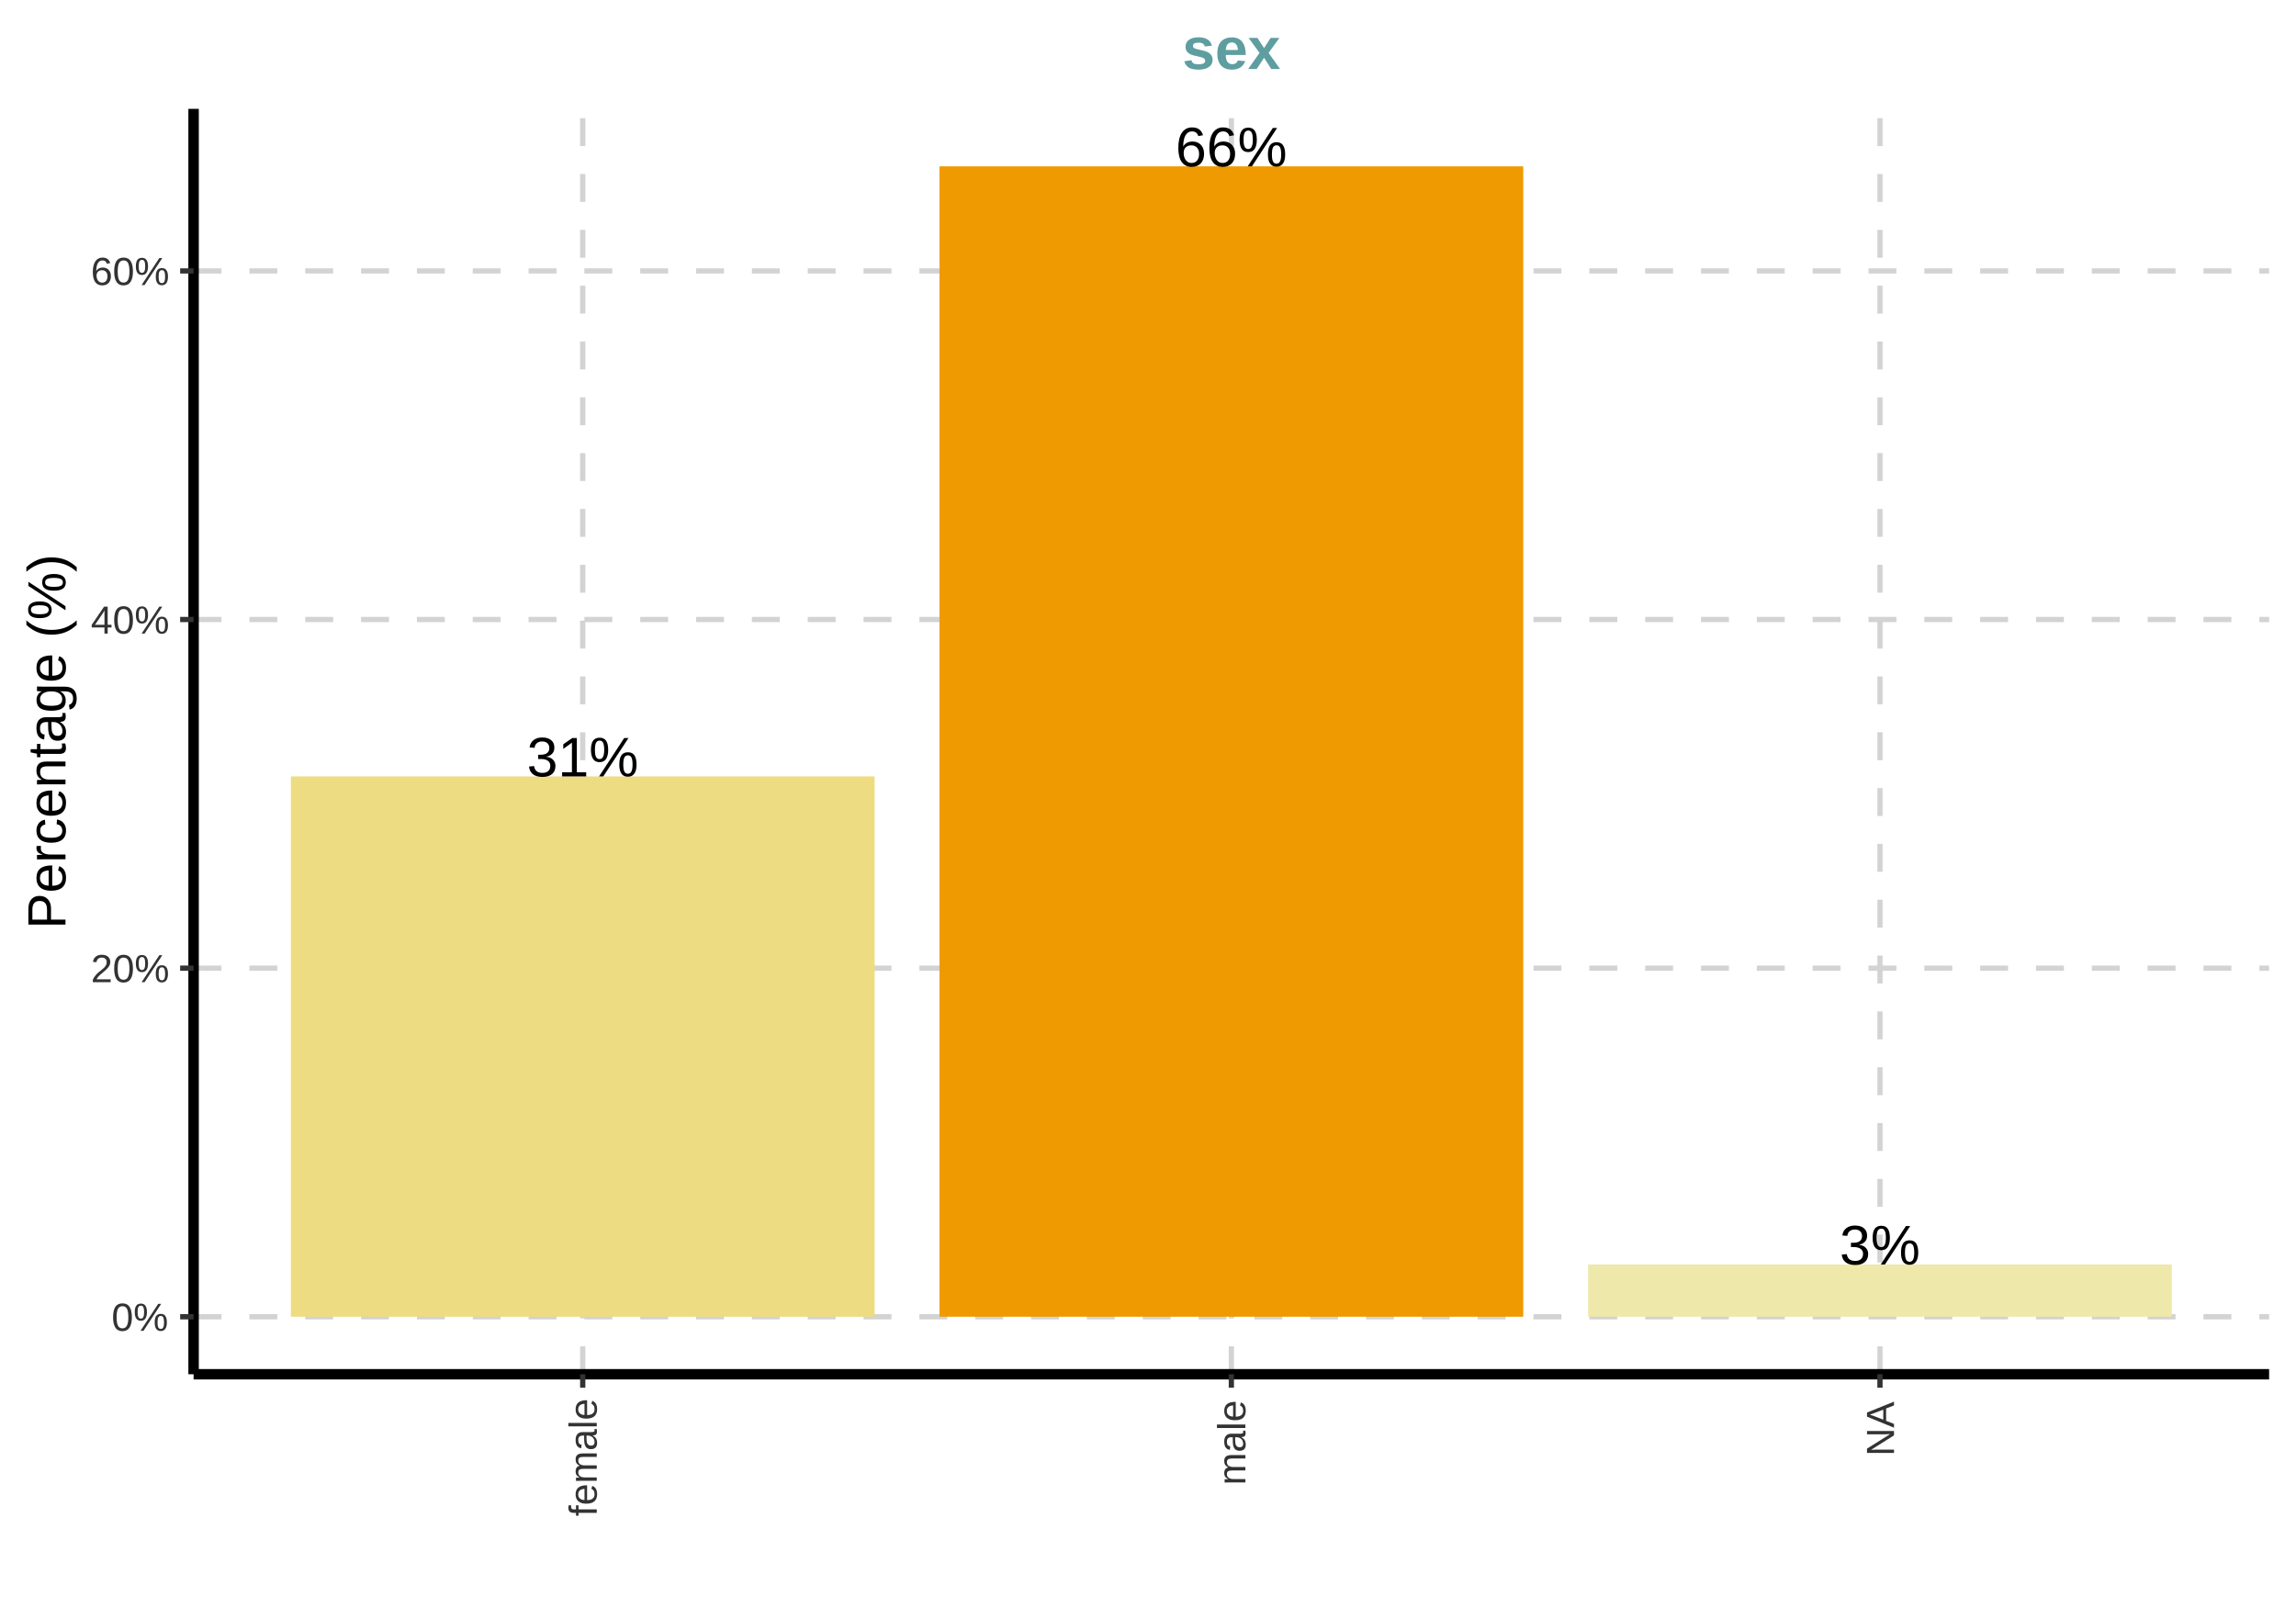
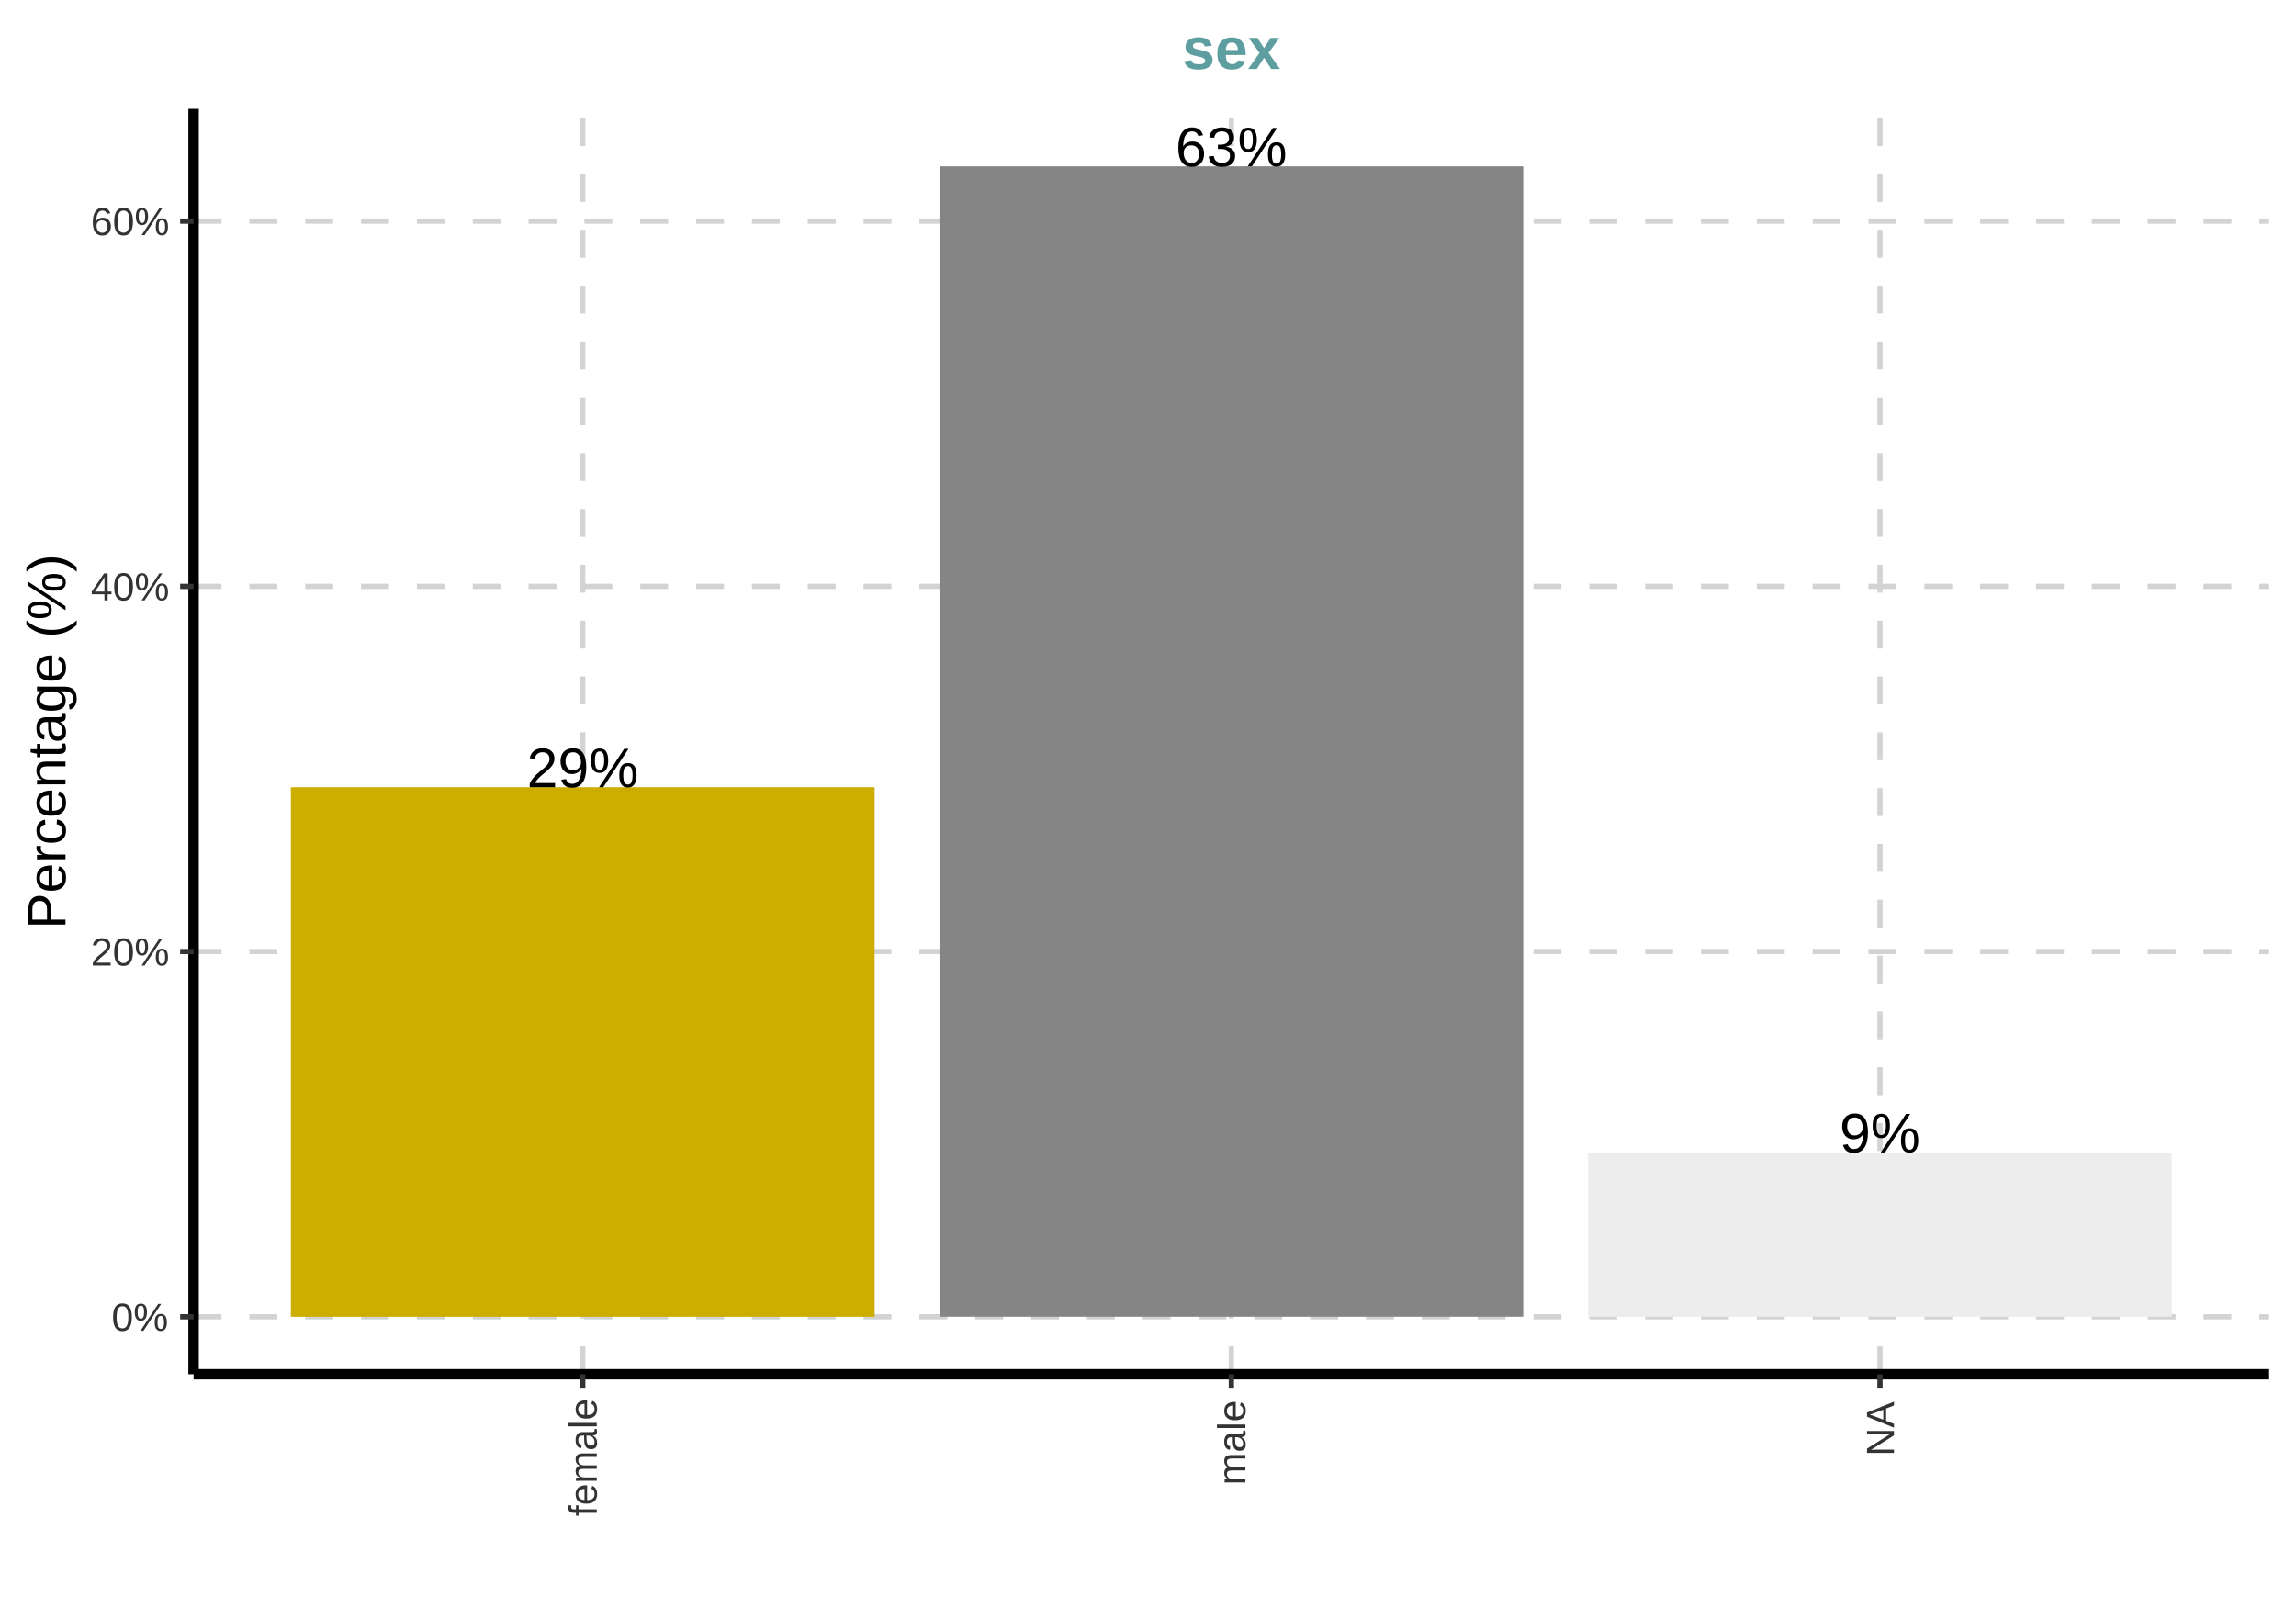
<svg xmlns="http://www.w3.org/2000/svg" viewBox="0 0 468.00 327.60">
  <defs>
    <style type="text/css">
    line, polyline, polygon, path, rect, circle {
      fill: none;
      stroke: #000000;
      stroke-linecap: round;
      stroke-linejoin: round;
      stroke-miterlimit: 10.00;
    }
  </style>
  </defs>
  <rect width="100%" height="100%" style="stroke: none; fill: none;" />
  <rect x="0.00" y="0.00" width="468.00" height="327.60" style="stroke-width: 1.07; stroke: #FFFFFF; fill: #FFFFFF;" />
  <defs>
    <clipPath id="cpMzkuNDZ8NDYyLjUyfDI4MC4xNHwyMi4xOQ==">
      <rect x="39.46" y="22.19" width="423.06" height="257.95" />
    </clipPath>
  </defs>
  <polyline points="39.46,268.42 462.52,268.42 " style="stroke-width: 1.07; stroke: #D3D3D3; stroke-dasharray: 5.69,5.69; stroke-linecap: butt;" clip-path="url(#cpMzkuNDZ8NDYyLjUyfDI4MC4xNHwyMi4xOQ==)" />
-   <polyline points="39.46,197.36 462.52,197.36 " style="stroke-width: 1.07; stroke: #D3D3D3; stroke-dasharray: 5.69,5.69; stroke-linecap: butt;" clip-path="url(#cpMzkuNDZ8NDYyLjUyfDI4MC4xNHwyMi4xOQ==)" />
-   <polyline points="39.46,126.29 462.52,126.29 " style="stroke-width: 1.07; stroke: #D3D3D3; stroke-dasharray: 5.69,5.69; stroke-linecap: butt;" clip-path="url(#cpMzkuNDZ8NDYyLjUyfDI4MC4xNHwyMi4xOQ==)" />
-   <polyline points="39.46,55.23 462.52,55.23 " style="stroke-width: 1.07; stroke: #D3D3D3; stroke-dasharray: 5.69,5.69; stroke-linecap: butt;" clip-path="url(#cpMzkuNDZ8NDYyLjUyfDI4MC4xNHwyMi4xOQ==)" />
+   <polyline points="39.46,193.97 462.52,193.97 " style="stroke-width: 1.07; stroke: #D3D3D3; stroke-dasharray: 5.69,5.69; stroke-linecap: butt;" clip-path="url(#cpMzkuNDZ8NDYyLjUyfDI4MC4xNHwyMi4xOQ==)" />
+   <polyline points="39.46,119.53 462.52,119.53 " style="stroke-width: 1.07; stroke: #D3D3D3; stroke-dasharray: 5.69,5.69; stroke-linecap: butt;" clip-path="url(#cpMzkuNDZ8NDYyLjUyfDI4MC4xNHwyMi4xOQ==)" />
+   <polyline points="39.46,45.08 462.52,45.08 " style="stroke-width: 1.07; stroke: #D3D3D3; stroke-dasharray: 5.69,5.69; stroke-linecap: butt;" clip-path="url(#cpMzkuNDZ8NDYyLjUyfDI4MC4xNHwyMi4xOQ==)" />
  <polyline points="118.78,280.14 118.78,22.19 " style="stroke-width: 1.07; stroke: #D3D3D3; stroke-dasharray: 5.69,5.69; stroke-linecap: butt;" clip-path="url(#cpMzkuNDZ8NDYyLjUyfDI4MC4xNHwyMi4xOQ==)" />
  <polyline points="250.99,280.14 250.99,22.19 " style="stroke-width: 1.07; stroke: #D3D3D3; stroke-dasharray: 5.69,5.69; stroke-linecap: butt;" clip-path="url(#cpMzkuNDZ8NDYyLjUyfDI4MC4xNHwyMi4xOQ==)" />
  <polyline points="383.20,280.14 383.20,22.19 " style="stroke-width: 1.07; stroke: #D3D3D3; stroke-dasharray: 5.69,5.69; stroke-linecap: butt;" clip-path="url(#cpMzkuNDZ8NDYyLjUyfDI4MC4xNHwyMi4xOQ==)" />
-   <rect x="59.29" y="158.27" width="118.99" height="110.15" style="stroke-width: 1.07; stroke: none; stroke-linecap: square; stroke-linejoin: miter; fill: #EEDC82;" clip-path="url(#cpMzkuNDZ8NDYyLjUyfDI4MC4xNHwyMi4xOQ==)" />
-   <rect x="191.50" y="33.91" width="118.99" height="234.50" style="stroke-width: 1.07; stroke: none; stroke-linecap: square; stroke-linejoin: miter; fill: #EE9A00;" clip-path="url(#cpMzkuNDZ8NDYyLjUyfDI4MC4xNHwyMi4xOQ==)" />
-   <rect x="323.70" y="257.76" width="118.99" height="10.66" style="stroke-width: 1.07; stroke: none; stroke-linecap: square; stroke-linejoin: miter; fill: #EEE8AA;" clip-path="url(#cpMzkuNDZ8NDYyLjUyfDI4MC4xNHwyMi4xOQ==)" />
+   <rect x="59.29" y="160.47" width="118.99" height="107.95" style="stroke-width: 1.07; stroke: none; stroke-linecap: square; stroke-linejoin: miter; fill: #CDAD00;" clip-path="url(#cpMzkuNDZ8NDYyLjUyfDI4MC4xNHwyMi4xOQ==)" />
+   <rect x="191.50" y="33.91" width="118.99" height="234.50" style="stroke-width: 1.07; stroke: none; stroke-linecap: square; stroke-linejoin: miter; fill: #858585;" clip-path="url(#cpMzkuNDZ8NDYyLjUyfDI4MC4xNHwyMi4xOQ==)" />
+   <rect x="323.70" y="234.92" width="118.99" height="33.50" style="stroke-width: 1.07; stroke: none; stroke-linecap: square; stroke-linejoin: miter; fill: #EDEDED;" clip-path="url(#cpMzkuNDZ8NDYyLjUyfDI4MC4xNHwyMi4xOQ==)" />
  <g clip-path="url(#cpMzkuNDZ8NDYyLjUyfDI4MC4xNHwyMi4xOQ==)">
-     <text x="107.39" y="158.27" style="font-size: 11.38px; font-family: Arial;" textLength="22.78px" lengthAdjust="spacingAndGlyphs">31%</text>
+     <text x="107.39" y="160.47" style="font-size: 11.38px; font-family: Arial;" textLength="22.78px" lengthAdjust="spacingAndGlyphs">29%</text>
  </g>
  <g clip-path="url(#cpMzkuNDZ8NDYyLjUyfDI4MC4xNHwyMi4xOQ==)">
-     <text x="239.60" y="33.91" style="font-size: 11.38px; font-family: Arial;" textLength="22.78px" lengthAdjust="spacingAndGlyphs">66%</text>
+     <text x="239.60" y="33.91" style="font-size: 11.38px; font-family: Arial;" textLength="22.78px" lengthAdjust="spacingAndGlyphs">63%</text>
  </g>
  <g clip-path="url(#cpMzkuNDZ8NDYyLjUyfDI4MC4xNHwyMi4xOQ==)">
-     <text x="374.97" y="257.76" style="font-size: 11.38px; font-family: Arial;" textLength="16.45px" lengthAdjust="spacingAndGlyphs">3%</text>
+     <text x="374.97" y="234.92" style="font-size: 11.38px; font-family: Arial;" textLength="16.45px" lengthAdjust="spacingAndGlyphs">9%</text>
  </g>
  <defs>
    <clipPath id="cpMC4wMHw0NjguMDB8MzI3LjYwfDAuMDA=">
      <rect x="0.00" y="0.00" width="468.00" height="327.60" />
    </clipPath>
  </defs>
  <polyline points="39.46,280.14 39.46,22.19 " style="stroke-width: 2.13; stroke-linecap: butt;" clip-path="url(#cpMC4wMHw0NjguMDB8MzI3LjYwfDAuMDA=)" />
  <g clip-path="url(#cpMC4wMHw0NjguMDB8MzI3LjYwfDAuMDA=)">
    <text x="22.74" y="271.28" style="font-size: 8.00px; fill: #333333; font-family: Arial;" textLength="11.56px" lengthAdjust="spacingAndGlyphs">0%</text>
  </g>
  <g clip-path="url(#cpMC4wMHw0NjguMDB8MzI3LjYwfDAuMDA=)">
-     <text x="18.51" y="200.22" style="font-size: 8.00px; fill: #333333; font-family: Arial;" textLength="16.01px" lengthAdjust="spacingAndGlyphs">20%</text>
+     <text x="18.51" y="196.84" style="font-size: 8.00px; fill: #333333; font-family: Arial;" textLength="16.01px" lengthAdjust="spacingAndGlyphs">20%</text>
  </g>
  <g clip-path="url(#cpMC4wMHw0NjguMDB8MzI3LjYwfDAuMDA=)">
-     <text x="18.51" y="129.16" style="font-size: 8.00px; fill: #333333; font-family: Arial;" textLength="16.01px" lengthAdjust="spacingAndGlyphs">40%</text>
+     <text x="18.51" y="122.39" style="font-size: 8.00px; fill: #333333; font-family: Arial;" textLength="16.01px" lengthAdjust="spacingAndGlyphs">40%</text>
  </g>
  <g clip-path="url(#cpMC4wMHw0NjguMDB8MzI3LjYwfDAuMDA=)">
-     <text x="18.51" y="58.10" style="font-size: 8.00px; fill: #333333; font-family: Arial;" textLength="16.01px" lengthAdjust="spacingAndGlyphs">60%</text>
+     <text x="18.51" y="47.94" style="font-size: 8.00px; fill: #333333; font-family: Arial;" textLength="16.01px" lengthAdjust="spacingAndGlyphs">60%</text>
  </g>
  <polyline points="36.72,268.42 39.46,268.42 " style="stroke-width: 1.07; stroke: #333333; stroke-linecap: butt;" clip-path="url(#cpMC4wMHw0NjguMDB8MzI3LjYwfDAuMDA=)" />
-   <polyline points="36.72,197.36 39.46,197.36 " style="stroke-width: 1.07; stroke: #333333; stroke-linecap: butt;" clip-path="url(#cpMC4wMHw0NjguMDB8MzI3LjYwfDAuMDA=)" />
-   <polyline points="36.72,126.29 39.46,126.29 " style="stroke-width: 1.07; stroke: #333333; stroke-linecap: butt;" clip-path="url(#cpMC4wMHw0NjguMDB8MzI3LjYwfDAuMDA=)" />
-   <polyline points="36.72,55.23 39.46,55.23 " style="stroke-width: 1.07; stroke: #333333; stroke-linecap: butt;" clip-path="url(#cpMC4wMHw0NjguMDB8MzI3LjYwfDAuMDA=)" />
+   <polyline points="36.72,193.97 39.46,193.97 " style="stroke-width: 1.07; stroke: #333333; stroke-linecap: butt;" clip-path="url(#cpMC4wMHw0NjguMDB8MzI3LjYwfDAuMDA=)" />
+   <polyline points="36.72,119.53 39.46,119.53 " style="stroke-width: 1.07; stroke: #333333; stroke-linecap: butt;" clip-path="url(#cpMC4wMHw0NjguMDB8MzI3LjYwfDAuMDA=)" />
+   <polyline points="36.72,45.08 39.46,45.08 " style="stroke-width: 1.07; stroke: #333333; stroke-linecap: butt;" clip-path="url(#cpMC4wMHw0NjguMDB8MzI3LjYwfDAuMDA=)" />
  <polyline points="39.46,280.14 462.52,280.14 " style="stroke-width: 2.13; stroke-linecap: butt;" clip-path="url(#cpMC4wMHw0NjguMDB8MzI3LjYwfDAuMDA=)" />
  <polyline points="118.78,282.88 118.78,280.14 " style="stroke-width: 1.07; stroke: #333333; stroke-linecap: butt;" clip-path="url(#cpMC4wMHw0NjguMDB8MzI3LjYwfDAuMDA=)" />
  <polyline points="250.99,282.88 250.99,280.14 " style="stroke-width: 1.07; stroke: #333333; stroke-linecap: butt;" clip-path="url(#cpMC4wMHw0NjguMDB8MzI3LjYwfDAuMDA=)" />
  <polyline points="383.20,282.88 383.20,280.14 " style="stroke-width: 1.07; stroke: #333333; stroke-linecap: butt;" clip-path="url(#cpMC4wMHw0NjguMDB8MzI3LjYwfDAuMDA=)" />
  <g clip-path="url(#cpMC4wMHw0NjguMDB8MzI3LjYwfDAuMDA=)">
    <text transform="translate(121.64,309.09) rotate(-90)" style="font-size: 8.00px; fill: #333333; font-family: Arial;" textLength="24.01px" lengthAdjust="spacingAndGlyphs">female</text>
  </g>
  <g clip-path="url(#cpMC4wMHw0NjguMDB8MzI3LjYwfDAuMDA=)">
    <text transform="translate(253.85,302.75) rotate(-90)" style="font-size: 8.00px; fill: #333333; font-family: Arial;" textLength="17.34px" lengthAdjust="spacingAndGlyphs">male</text>
  </g>
  <g clip-path="url(#cpMC4wMHw0NjguMDB8MzI3LjYwfDAuMDA=)">
    <text transform="translate(386.06,296.83) rotate(-90)" style="font-size: 8.00px; fill: #333333; font-family: Arial;" textLength="11.11px" lengthAdjust="spacingAndGlyphs">NA</text>
  </g>
  <g clip-path="url(#cpMC4wMHw0NjguMDB8MzI3LjYwfDAuMDA=)">
    <text transform="translate(13.35,189.38) rotate(-90)" style="font-size: 11.00px; font-family: Arial;" textLength="76.43px" lengthAdjust="spacingAndGlyphs">Percentage (%)</text>
  </g>
  <g clip-path="url(#cpMC4wMHw0NjguMDB8MzI3LjYwfDAuMDA=)">
    <text x="240.98" y="14.07" style="font-size: 12.00px; font-weight: bold; fill: #5F9EA0; font-family: Arial;" textLength="20.02px" lengthAdjust="spacingAndGlyphs">sex</text>
  </g>
</svg>
